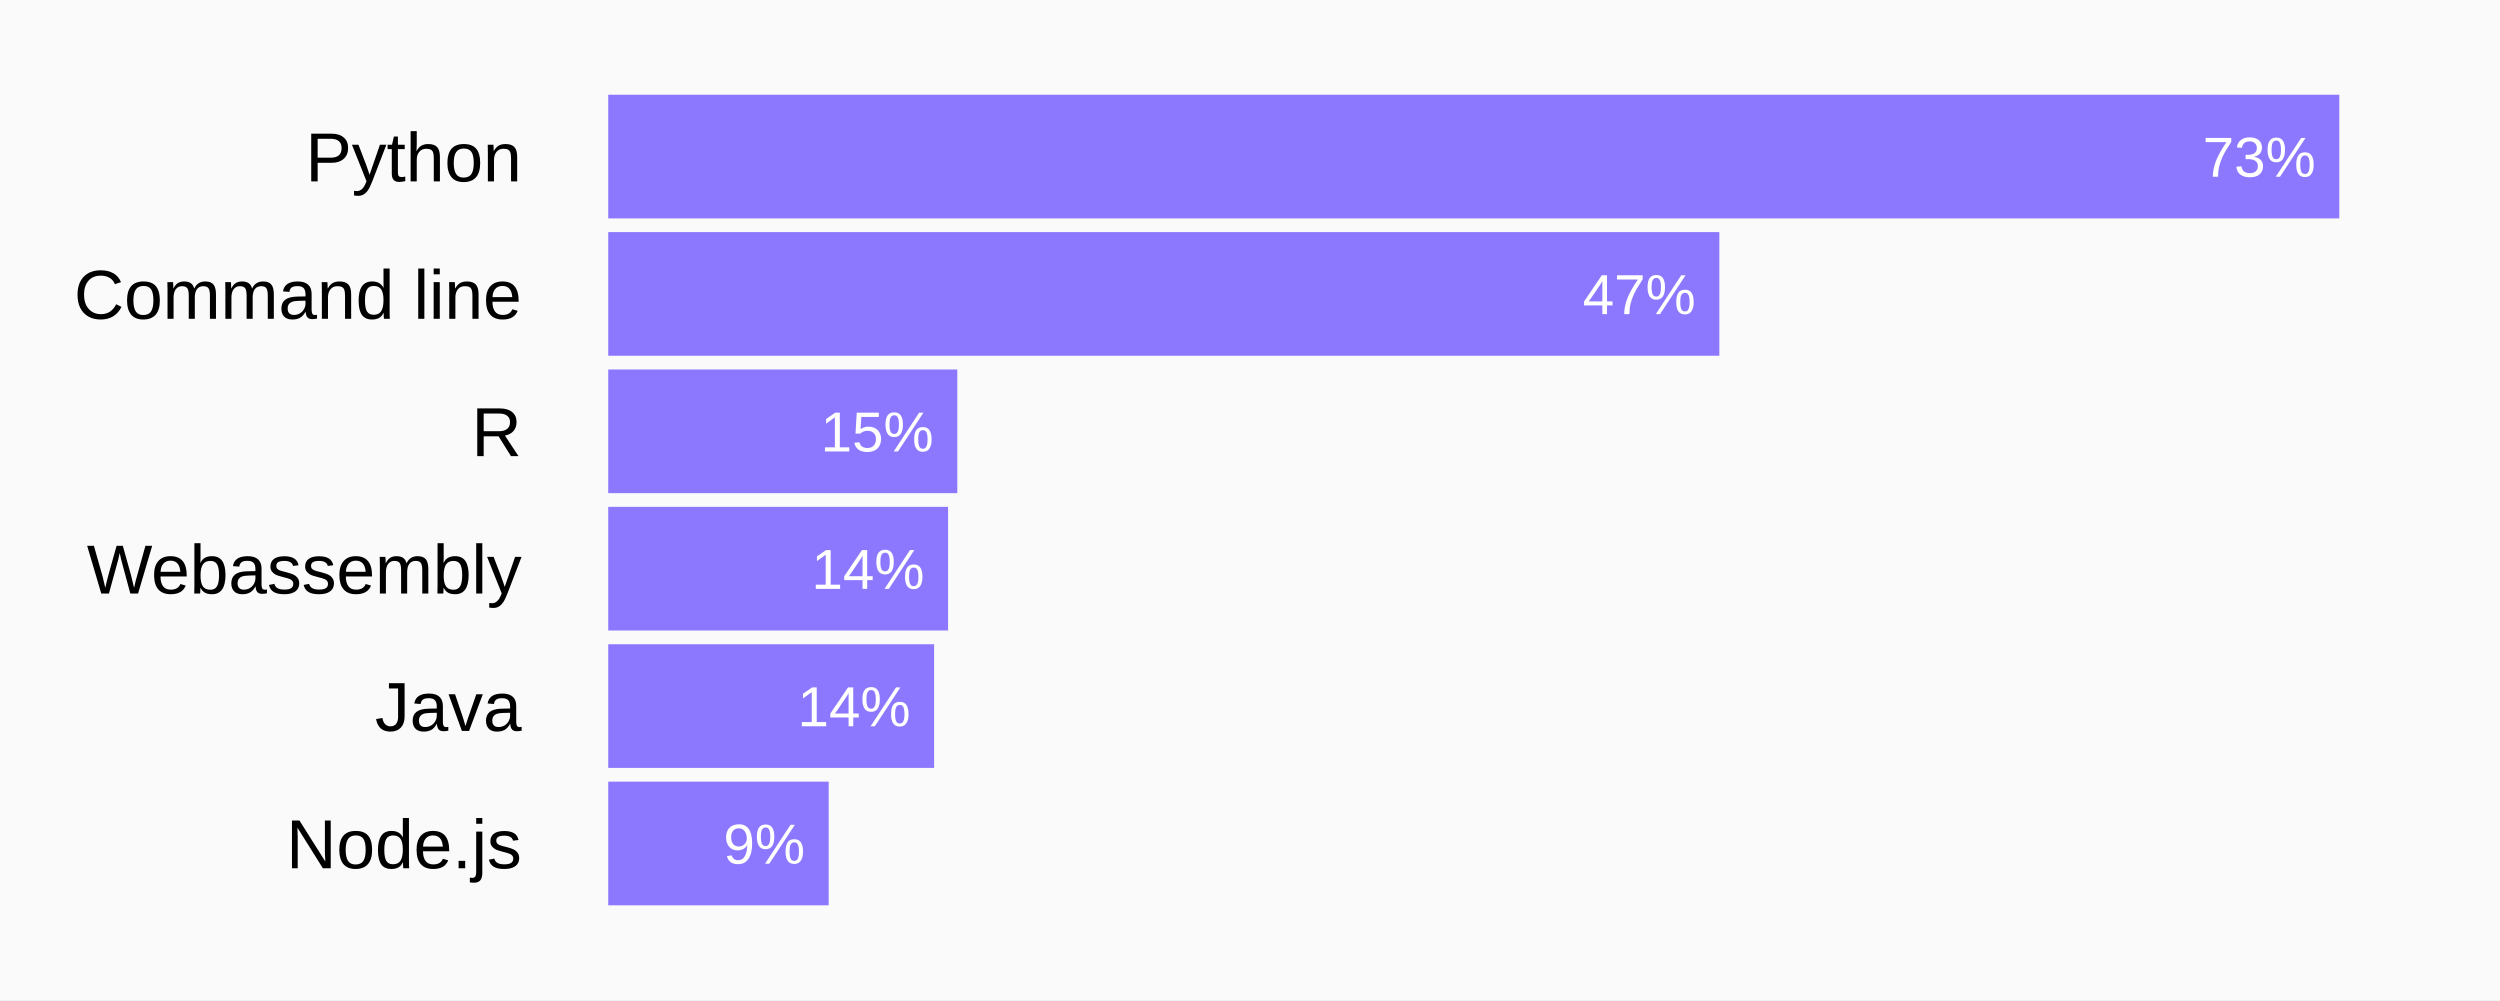
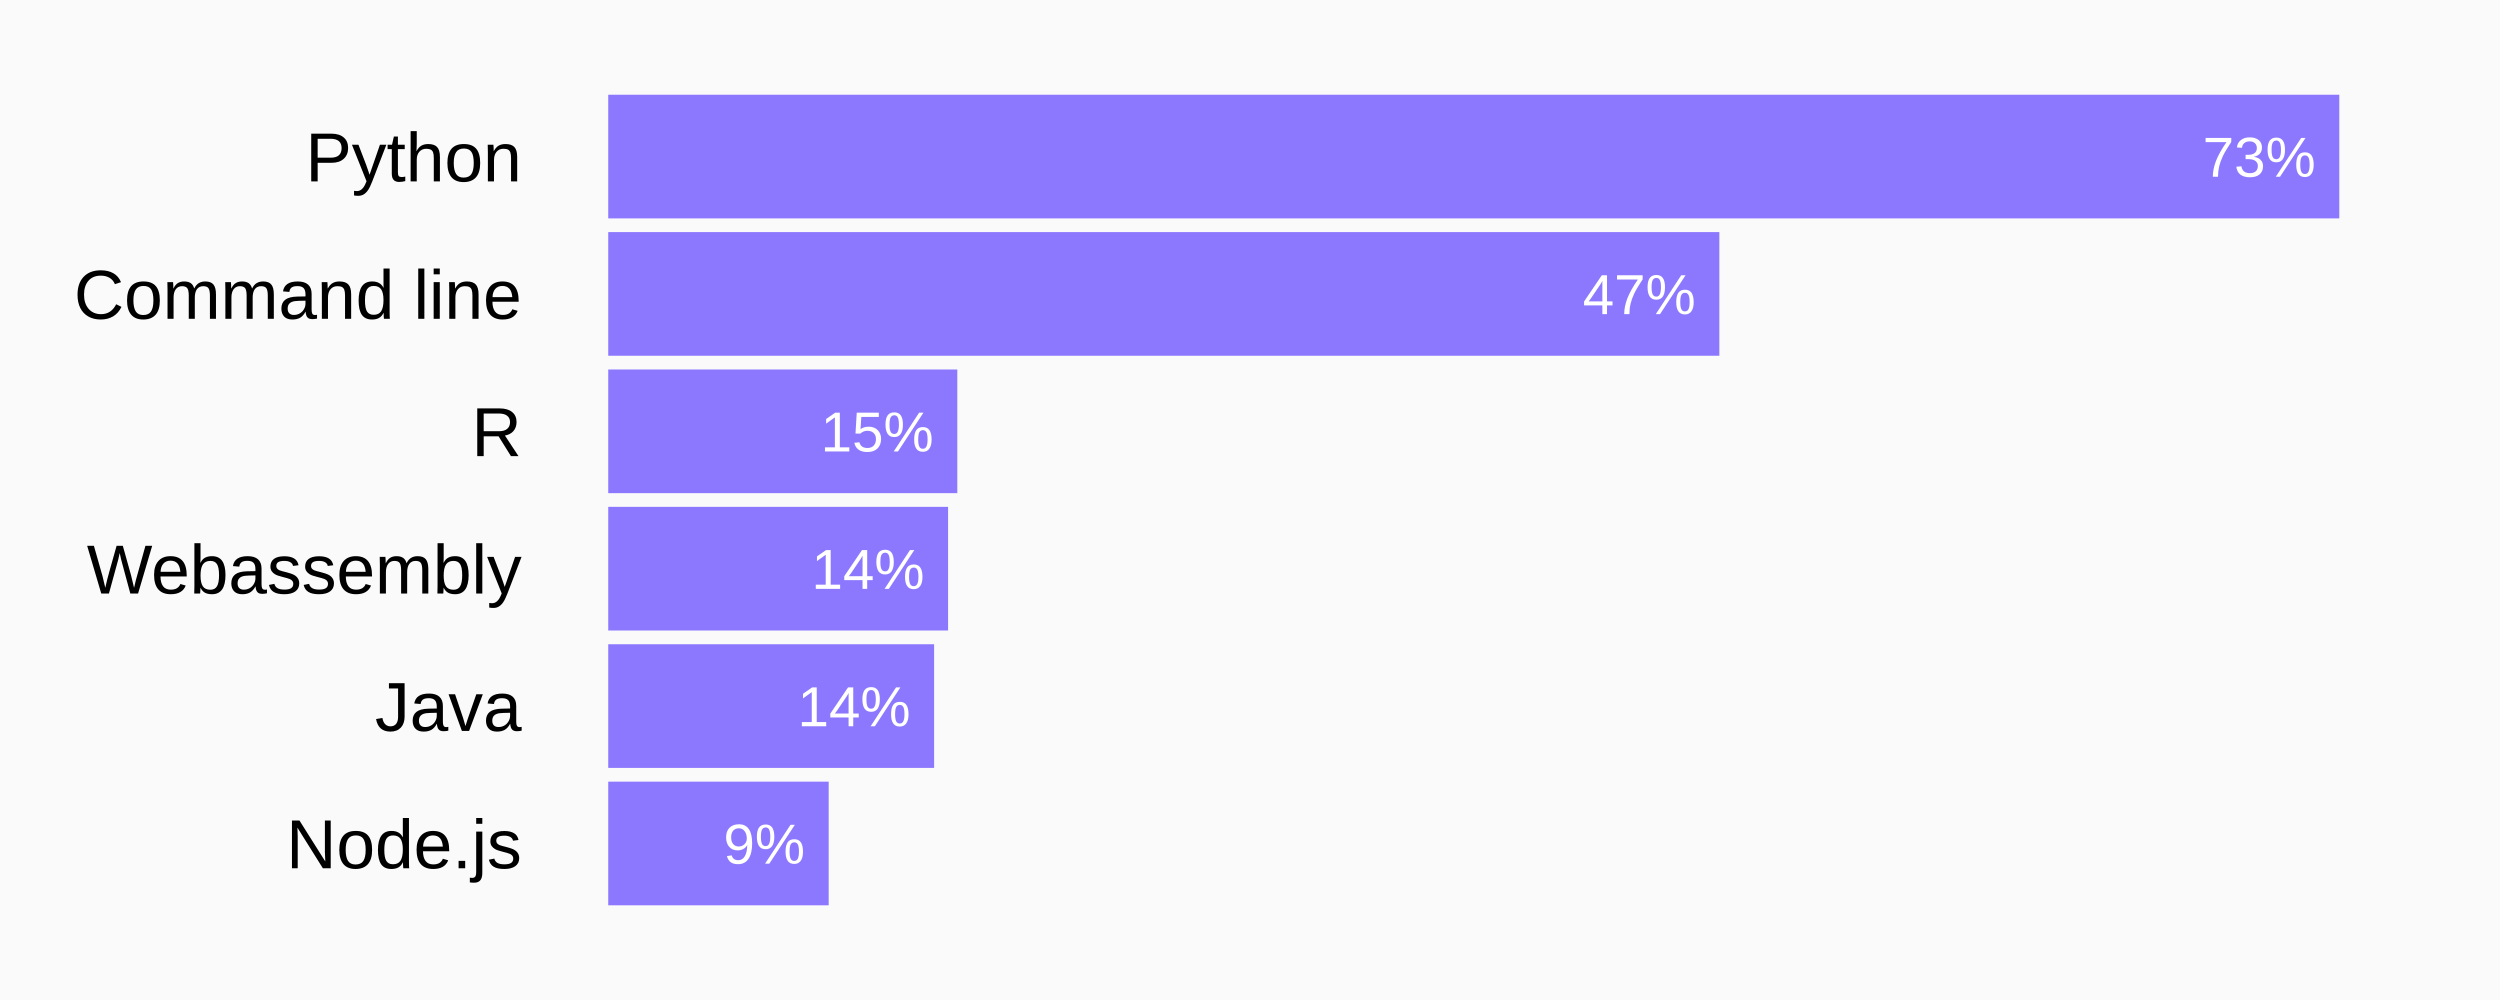
- <svg xmlns="http://www.w3.org/2000/svg" class="svglite" width="504.00pt" height="201.60pt" viewBox="0 0 504.00 201.60">
+ <svg xmlns="http://www.w3.org/2000/svg" width="672" height="268.8" class="svglite" viewBox="0 0 504 201.6">
  <defs>
-     <style type="text/css">
-     .svglite line, .svglite polyline, .svglite polygon, .svglite path, .svglite rect, .svglite circle {
-       fill: none;
-       stroke: #000000;
-       stroke-linecap: round;
-       stroke-linejoin: round;
-       stroke-miterlimit: 10.00;
-     }
-     .svglite text {
-       white-space: pre;
-     }
-   </style>
+     <style type="text/css">.svglite rect{fill:none;stroke:#000;stroke-linecap:round;stroke-linejoin:round;stroke-miterlimit:10}.svglite text{white-space:pre}</style>
  </defs>
-   <rect width="100%" height="100%" style="stroke: none; fill: #FAFAFA;" />
+   <rect width="100%" height="100%" style="stroke:none;fill:#fafafa" />
  <defs>
    <clipPath id="cpMC4wMHw1MDQuMDB8MC4wMHwyMDEuNjA=">
-       <rect x="0.00" y="0.00" width="504.00" height="201.60" />
+       <rect width="504" height="201.6" x="0" y="0" />
    </clipPath>
  </defs>
  <g clip-path="url(#cpMC4wMHw1MDQuMDB8MC4wMHwyMDEuNjA=)">
-     <rect x="122.62" y="19.10" width="348.98" height="24.93" style="stroke-width: 1.07; stroke: none; stroke-linecap: butt; stroke-linejoin: miter; fill: #8C78FF;" />
-     <rect x="122.62" y="46.79" width="224.00" height="24.93" style="stroke-width: 1.07; stroke: none; stroke-linecap: butt; stroke-linejoin: miter; fill: #8C78FF;" />
-     <rect x="122.62" y="74.49" width="70.37" height="24.93" style="stroke-width: 1.07; stroke: none; stroke-linecap: butt; stroke-linejoin: miter; fill: #8C78FF;" />
-     <rect x="122.62" y="102.18" width="68.51" height="24.93" style="stroke-width: 1.07; stroke: none; stroke-linecap: butt; stroke-linejoin: miter; fill: #8C78FF;" />
-     <rect x="122.62" y="129.88" width="65.70" height="24.93" style="stroke-width: 1.07; stroke: none; stroke-linecap: butt; stroke-linejoin: miter; fill: #8C78FF;" />
-     <rect x="122.62" y="157.58" width="44.44" height="24.93" style="stroke-width: 1.07; stroke: none; stroke-linecap: butt; stroke-linejoin: miter; fill: #8C78FF;" />
-     <text x="466.85" y="35.63" text-anchor="end" style="font-size: 11.38px;fill: #FFFFFF; font-family: &quot;Arial&quot;;" textLength="22.77px" lengthAdjust="spacingAndGlyphs">73%</text>
-     <text x="341.86" y="63.33" text-anchor="end" style="font-size: 11.38px;fill: #FFFFFF; font-family: &quot;Arial&quot;;" textLength="22.77px" lengthAdjust="spacingAndGlyphs">47%</text>
-     <text x="188.23" y="91.02" text-anchor="end" style="font-size: 11.38px;fill: #FFFFFF; font-family: &quot;Arial&quot;;" textLength="22.77px" lengthAdjust="spacingAndGlyphs">15%</text>
-     <text x="186.38" y="118.72" text-anchor="end" style="font-size: 11.38px;fill: #FFFFFF; font-family: &quot;Arial&quot;;" textLength="22.77px" lengthAdjust="spacingAndGlyphs">14%</text>
-     <text x="183.57" y="146.41" text-anchor="end" style="font-size: 11.38px;fill: #FFFFFF; font-family: &quot;Arial&quot;;" textLength="22.77px" lengthAdjust="spacingAndGlyphs">14%</text>
-     <text x="162.30" y="174.11" text-anchor="end" style="font-size: 11.38px;fill: #FFFFFF; font-family: &quot;Arial&quot;;" textLength="16.44px" lengthAdjust="spacingAndGlyphs">9%</text>
-     <text x="105.17" y="175.05" text-anchor="end" style="font-size: 14.00px; font-family: &quot;Arial&quot;;" textLength="47.46px" lengthAdjust="spacingAndGlyphs">Node.js</text>
-     <text x="105.17" y="147.35" text-anchor="end" style="font-size: 14.00px; font-family: &quot;Arial&quot;;" textLength="29.56px" lengthAdjust="spacingAndGlyphs">Java</text>
-     <text x="105.17" y="119.66" text-anchor="end" style="font-size: 14.00px; font-family: &quot;Arial&quot;;" textLength="87.64px" lengthAdjust="spacingAndGlyphs">Webassembly</text>
-     <text x="105.17" y="91.96" text-anchor="end" style="font-size: 14.00px; font-family: &quot;Arial&quot;;" textLength="10.11px" lengthAdjust="spacingAndGlyphs">R</text>
-     <text x="105.17" y="64.27" text-anchor="end" style="font-size: 14.00px; font-family: &quot;Arial&quot;;" textLength="90.23px" lengthAdjust="spacingAndGlyphs">Command line</text>
-     <text x="105.17" y="36.57" text-anchor="end" style="font-size: 14.00px; font-family: &quot;Arial&quot;;" textLength="43.57px" lengthAdjust="spacingAndGlyphs">Python</text>
+     <rect width="348.98" height="24.93" x="122.62" y="19.1" style="stroke-width:1.07;stroke:none;stroke-linecap:butt;stroke-linejoin:miter;fill:#8c78ff" />
+     <rect width="224" height="24.93" x="122.62" y="46.79" style="stroke-width:1.07;stroke:none;stroke-linecap:butt;stroke-linejoin:miter;fill:#8c78ff" />
+     <rect width="70.37" height="24.93" x="122.62" y="74.49" style="stroke-width:1.07;stroke:none;stroke-linecap:butt;stroke-linejoin:miter;fill:#8c78ff" />
+     <rect width="68.51" height="24.93" x="122.62" y="102.18" style="stroke-width:1.07;stroke:none;stroke-linecap:butt;stroke-linejoin:miter;fill:#8c78ff" />
+     <rect width="65.7" height="24.93" x="122.62" y="129.88" style="stroke-width:1.07;stroke:none;stroke-linecap:butt;stroke-linejoin:miter;fill:#8c78ff" />
+     <rect width="44.44" height="24.93" x="122.62" y="157.58" style="stroke-width:1.07;stroke:none;stroke-linecap:butt;stroke-linejoin:miter;fill:#8c78ff" />
+     <text x="466.85" y="35.63" lengthAdjust="spacingAndGlyphs" text-anchor="end" style="font-size:11.38px;fill:#fff;font-family:&quot;Arial&quot;" textLength="22.77">73%</text>
+     <text x="341.86" y="63.33" lengthAdjust="spacingAndGlyphs" text-anchor="end" style="font-size:11.38px;fill:#fff;font-family:&quot;Arial&quot;" textLength="22.77">47%</text>
+     <text x="188.23" y="91.02" lengthAdjust="spacingAndGlyphs" text-anchor="end" style="font-size:11.38px;fill:#fff;font-family:&quot;Arial&quot;" textLength="22.77">15%</text>
+     <text x="186.38" y="118.72" lengthAdjust="spacingAndGlyphs" text-anchor="end" style="font-size:11.38px;fill:#fff;font-family:&quot;Arial&quot;" textLength="22.77">14%</text>
+     <text x="183.57" y="146.41" lengthAdjust="spacingAndGlyphs" text-anchor="end" style="font-size:11.38px;fill:#fff;font-family:&quot;Arial&quot;" textLength="22.77">14%</text>
+     <text x="162.3" y="174.11" lengthAdjust="spacingAndGlyphs" text-anchor="end" style="font-size:11.38px;fill:#fff;font-family:&quot;Arial&quot;" textLength="16.44">9%</text>
+     <text x="105.17" y="175.05" lengthAdjust="spacingAndGlyphs" text-anchor="end" style="font-size:14px;font-family:&quot;Arial&quot;" textLength="47.46">Node.js</text>
+     <text x="105.17" y="147.35" lengthAdjust="spacingAndGlyphs" text-anchor="end" style="font-size:14px;font-family:&quot;Arial&quot;" textLength="29.56">Java</text>
+     <text x="105.17" y="119.66" lengthAdjust="spacingAndGlyphs" text-anchor="end" style="font-size:14px;font-family:&quot;Arial&quot;" textLength="87.64">Webassembly</text>
+     <text x="105.17" y="91.96" lengthAdjust="spacingAndGlyphs" text-anchor="end" style="font-size:14px;font-family:&quot;Arial&quot;" textLength="10.11">R</text>
+     <text x="105.17" y="64.27" lengthAdjust="spacingAndGlyphs" text-anchor="end" style="font-size:14px;font-family:&quot;Arial&quot;" textLength="90.23">Command line</text>
+     <text x="105.17" y="36.57" lengthAdjust="spacingAndGlyphs" text-anchor="end" style="font-size:14px;font-family:&quot;Arial&quot;" textLength="43.57">Python</text>
  </g>
</svg>
